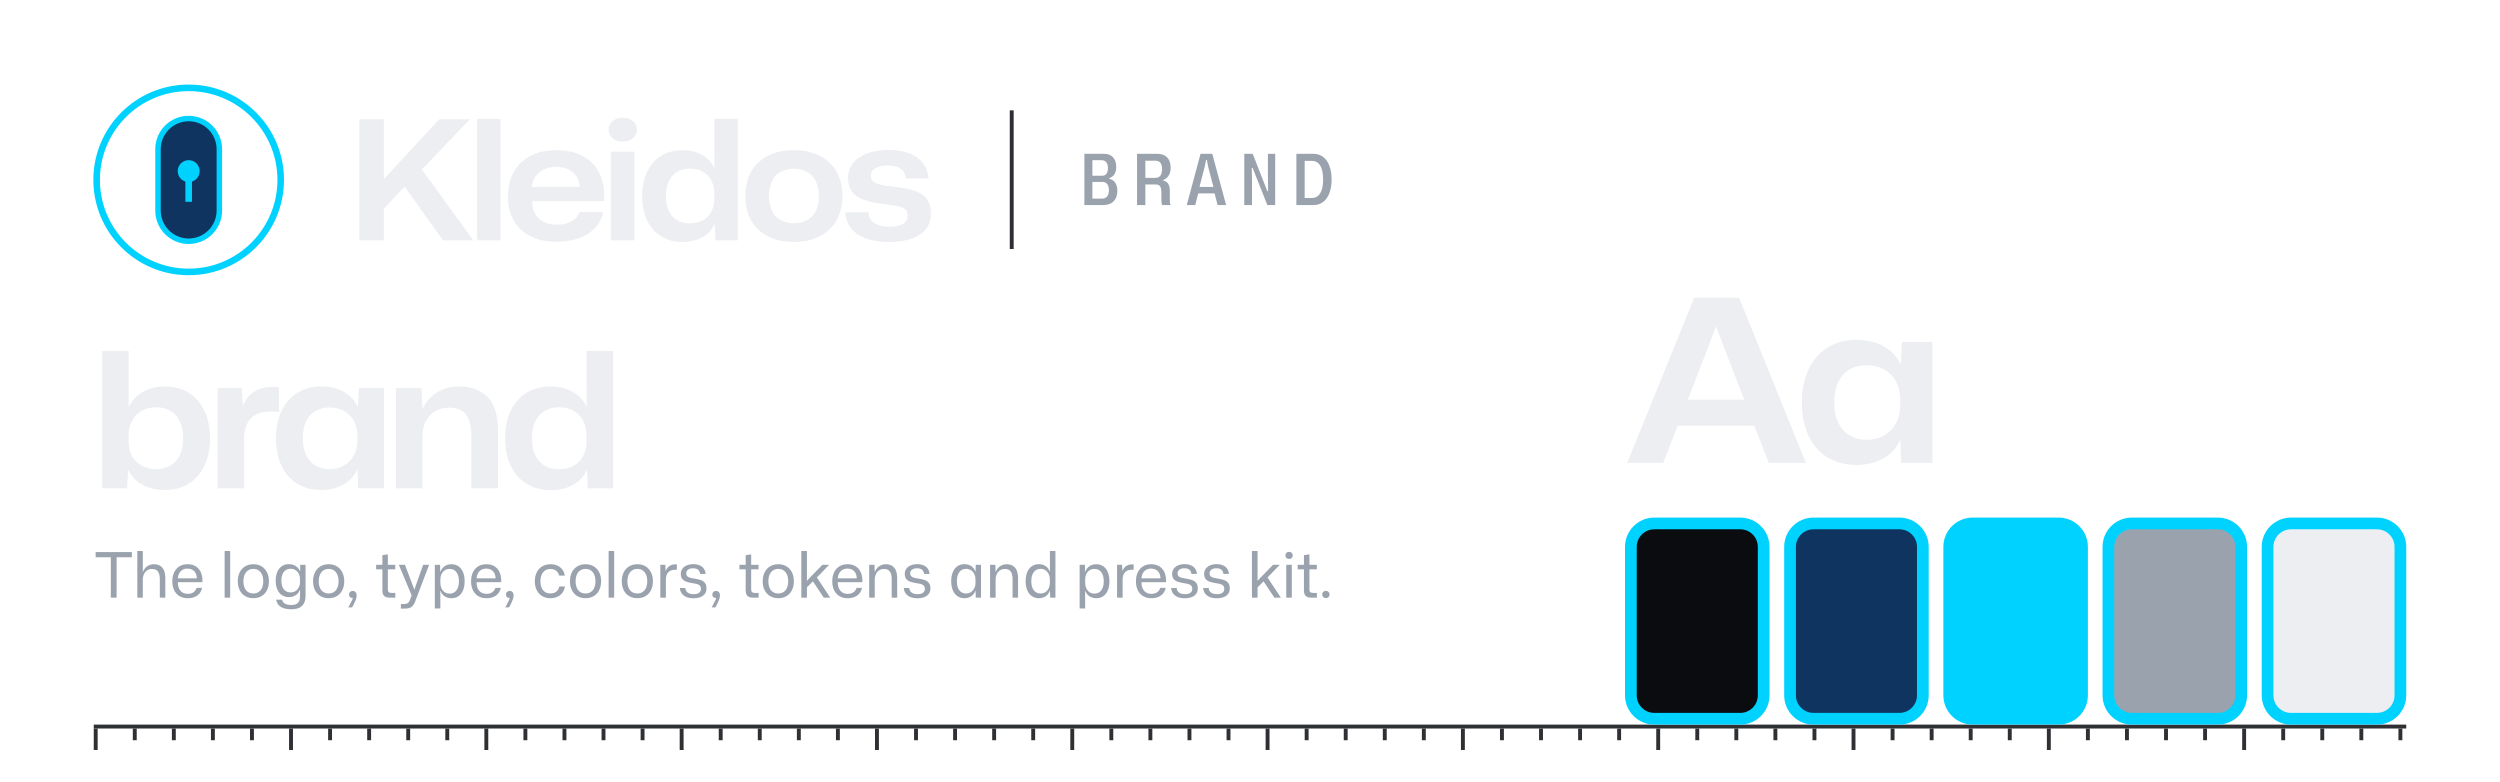
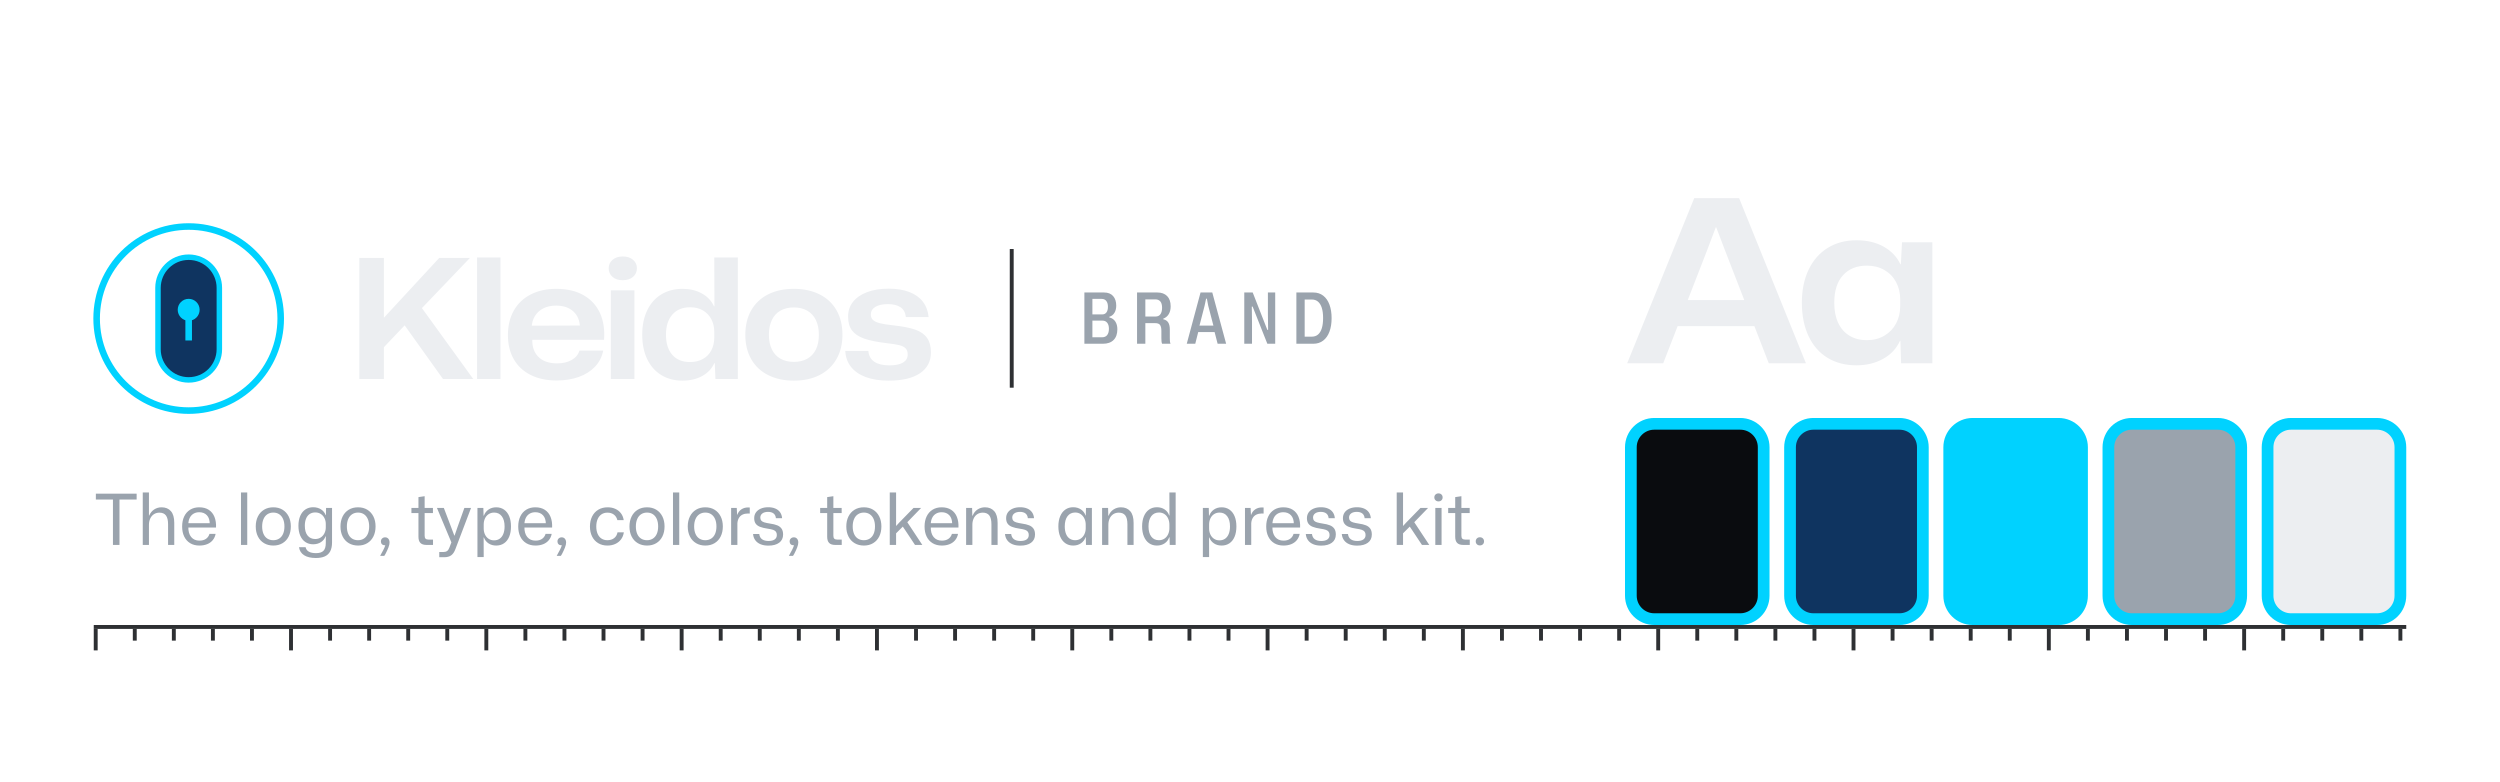
<svg xmlns="http://www.w3.org/2000/svg" viewBox="0 0 2560 800" width="1280" height="400" role="img" aria-labelledby="kl-readme-brand-dark-t kl-readme-brand-dark-d" lang="en">
  <g id="content">
-     <g id="lockup" transform="translate(81 72) scale(0.17)">
+     <g id="lockup" transform="translate(81 214) scale(0.17)">
      <g class="mark" transform="translate(660 660) scale(13.2)">
        <circle cx="0" cy="0" r="42" fill="none" stroke="#00D2FF" stroke-width="3" />
        <rect x="-14" y="-28" width="28" height="56" rx="14" fill="#0F3460" />
        <rect x="-14" y="-28" width="28" height="56" rx="14" fill="none" stroke="#00D2FF" stroke-width="2.5" />
        <circle cx="0" cy="-4" r="5" fill="#00D2FF" />
        <rect x="-1.5" y="-4" width="3" height="14" fill="#00D2FF" />
      </g>
      <path class="lettering" fill="#eceef1" transform="translate(1640 1024) scale(1 -1)" d="M321 323 186 181V358L529 729H714L425 427L734 0H552ZM48 729H196V0H48ZM757 732H898V0H757ZM943 264Q943 349 978.5 412Q1014 475 1080 509Q1146 543 1234 543Q1332 543 1399 504.5Q1466 466 1497.5 397Q1529 328 1522 236H1027L1091 258Q1083 180 1123 137Q1163 94 1239 94Q1291 94 1327 114.5Q1363 135 1374 171H1517Q1506 115 1468 74.5Q1430 34 1370.5 12.5Q1311 -9 1236 -9Q1145 -9 1078.5 25Q1012 59 977.5 120.5Q943 182 943 264ZM1078 321 1386 322 1377 309Q1376 371 1337.5 406.5Q1299 442 1233 442Q1189 442 1156.5 425.5Q1124 409 1105.5 379Q1087 349 1086 309ZM1563 534H1705V0H1563ZM1550 667Q1550 698 1573.5 718Q1597 738 1635 738Q1673 738 1696.5 718Q1720 698 1720 667Q1720 635 1696.5 615Q1673 595 1634 595Q1596 595 1573 615Q1550 635 1550 667ZM1752 267Q1752 351 1782 413.5Q1812 476 1867 509.5Q1922 543 1995 543Q2061 543 2111.5 515Q2162 487 2184 438H2187L2186 732H2328V0H2193L2189 95H2186Q2164 46 2113.5 18Q2063 -10 1994 -10Q1922 -10 1867 23.5Q1812 57 1782 119.5Q1752 182 1752 267ZM2186 250V283Q2186 326 2168.5 359.5Q2151 393 2118.5 412.5Q2086 432 2041 432Q1972 432 1933.5 388Q1895 344 1895 267Q1895 189 1933 145.5Q1971 102 2040 102Q2084 102 2117.5 120.5Q2151 139 2168.5 173Q2186 207 2186 250ZM2373 266Q2373 351 2408.5 413.5Q2444 476 2510 509.5Q2576 543 2665 543Q2753 543 2819.5 510Q2886 477 2922 414.5Q2958 352 2958 266Q2958 183 2922.5 120.5Q2887 58 2821 24Q2755 -10 2665 -10Q2578 -10 2511.5 23Q2445 56 2409 118.5Q2373 181 2373 266ZM2816 266Q2816 318 2798 355Q2780 392 2746 411.5Q2712 431 2665 431Q2619 431 2585 412Q2551 393 2533 355.5Q2515 318 2515 266Q2515 215 2533 178Q2551 141 2585 122Q2619 103 2665 103Q2712 103 2746 122Q2780 141 2798 177.5Q2816 214 2816 266ZM2975 169H3114Q3118 125 3150.5 103.5Q3183 82 3241 82Q3295 82 3323 99Q3351 116 3351 147Q3351 171 3339 184Q3327 197 3301.5 203.5Q3276 210 3223 216Q3138 226 3088.5 243.5Q3039 261 3015.5 292.5Q2992 324 2992 376Q2992 427 3021.5 464.5Q3051 502 3106 523Q3161 544 3237 544Q3308 544 3360.5 524Q3413 504 3442.5 465.5Q3472 427 3477 373H3340Q3336 413 3308 432Q3280 451 3232 451Q3184 451 3156.5 434.5Q3129 418 3129 388Q3129 367 3142.5 355Q3156 343 3183 336Q3210 329 3265 323Q3349 314 3397 297Q3445 280 3468 247Q3491 214 3491 160Q3491 79 3425 34.5Q3359 -10 3236 -10Q3156 -10 3098.5 11.5Q3041 33 3009.5 73Q2978 113 2975 169Z" />
    </g>
-     <line id="hairline" x1="1036" y1="113" x2="1036" y2="255" stroke="#2e3033" stroke-width="4" />
+     <line id="hairline" x1="1036" y1="255" x2="1036" y2="397" stroke="#2e3033" stroke-width="4" />
    <g id="label" aria-label="BRAND">
-       <path fill="#9aa3ad" transform="translate(1104 210) scale(0.072 -0.072)" d="M542 542Q542 482 516.5 440Q491 398 444 384V374Q500 361 529 316Q558 271 558 206Q558 107 504.5 53.5Q451 0 353 0H89V729H368Q453 729 497.5 678.5Q542 628 542 542ZM438 212Q438 268 413.5 298.5Q389 329 346 329H203V92H340Q389 92 413.5 124Q438 156 438 212ZM424 526Q424 579 400.5 608.5Q377 638 336 638H203V417H340Q382 417 403 446Q424 475 424 526ZM1316 532Q1316 465 1288 420Q1260 375 1211 357V348Q1259 338 1281.5 302.5Q1304 267 1304 204V80Q1304 54 1305.5 36Q1307 18 1314 0H1194Q1188 14 1186 33.5Q1184 53 1184 81V184Q1184 240 1165.5 266.5Q1147 293 1097 293H956V0H838V729H1127Q1215 729 1265.5 678.5Q1316 628 1316 532ZM1194 512Q1194 573 1169 602Q1144 631 1100 631H956V387H1100Q1148 387 1171 420.5Q1194 454 1194 512ZM1908 729 2105 0H1984L1941 166H1708L1666 0H1545L1741 729ZM1850 542 1831 641H1820L1799 542L1726 258H1924ZM2483 729 2691 197H2702L2699 430V729H2803V0H2691L2482 528H2470L2473 310V0H2363V729ZM3605 364Q3605 254 3574.5 172Q3544 90 3485.5 45Q3427 0 3345 0H3104V729H3345Q3427 729 3485.5 684Q3544 639 3574.5 556.5Q3605 474 3605 364ZM3484 366Q3484 452 3465.5 510.5Q3447 569 3411.5 599Q3376 629 3325 629H3222V101H3325Q3377 101 3412.5 131.5Q3448 162 3466 221Q3484 280 3484 366Z" />
-     </g>
-     <g id="title" aria-label="brand">
-       <path fill="#eceef1" transform="translate(96 500) scale(0.192 -0.192)" d="M186 96H183L178 0H45V732H186V435H188Q211 485 262 514Q313 543 379 543Q452 543 506 509.5Q560 476 590 413.5Q620 351 620 267Q620 182 590 120Q560 58 506 24.5Q452 -9 379 -9Q310 -9 259.5 19Q209 47 186 96ZM477 267Q477 318 460 355Q443 392 410 412Q377 432 333 432Q289 432 255.5 413Q222 394 204 360.5Q186 327 186 285V247Q186 206 203.5 173Q221 140 254.5 121Q288 102 331 102Q400 102 438.5 145.5Q477 189 477 267ZM661 534H789L795 442H797Q814 488 854.5 514.5Q895 541 950 541Q973 541 988 539V407Q967 410 947 410Q901 410 869.5 395Q838 380 821 350Q804 320 802 275V0H661ZM972 267Q972 351 1002 413.5Q1032 476 1086.5 509.5Q1141 543 1213 543Q1283 543 1333.5 514.5Q1384 486 1407 437H1409L1414 534H1548V0H1410L1407 99H1405Q1382 48 1330.5 19.5Q1279 -9 1213 -9Q1140 -9 1085.5 24Q1031 57 1001.5 120Q972 183 972 267ZM1406 251V283Q1406 324 1388 358Q1370 392 1336.5 411.5Q1303 431 1259 431Q1192 431 1153.5 388.5Q1115 346 1115 267Q1115 215 1132.5 178Q1150 141 1182.5 121.5Q1215 102 1259 102Q1303 102 1336.5 122Q1370 142 1388 176Q1406 210 1406 251ZM1612 534H1748L1753 427H1756Q1781 481 1832 512Q1883 543 1947 543Q2046 543 2101 486Q2156 429 2156 307V0H2014V277Q2014 355 1986 392.5Q1958 430 1896 430Q1854 430 1821.5 411Q1789 392 1771 357.5Q1753 323 1753 278V0H1612ZM2194 267Q2194 351 2224 413.5Q2254 476 2309 509.5Q2364 543 2437 543Q2503 543 2553.5 515Q2604 487 2626 438H2629L2628 732H2770V0H2635L2631 95H2628Q2606 46 2555.5 18Q2505 -10 2436 -10Q2364 -10 2309 23.5Q2254 57 2224 119.5Q2194 182 2194 267ZM2628 250V283Q2628 326 2610.5 359.5Q2593 393 2560.5 412.5Q2528 432 2483 432Q2414 432 2375.5 388Q2337 344 2337 267Q2337 189 2375 145.5Q2413 102 2482 102Q2526 102 2559.5 120.5Q2593 139 2610.5 173Q2628 207 2628 250Z" />
+       <path fill="#9aa3ad" transform="translate(1104 352) scale(0.072 -0.072)" d="M542 542Q542 482 516.5 440Q491 398 444 384V374Q500 361 529 316Q558 271 558 206Q558 107 504.5 53.5Q451 0 353 0H89V729H368Q453 729 497.5 678.5Q542 628 542 542ZM438 212Q438 268 413.5 298.5Q389 329 346 329H203V92H340Q389 92 413.5 124Q438 156 438 212ZM424 526Q424 579 400.5 608.5Q377 638 336 638H203V417H340Q382 417 403 446Q424 475 424 526ZM1316 532Q1316 465 1288 420Q1260 375 1211 357V348Q1259 338 1281.5 302.5Q1304 267 1304 204V80Q1304 54 1305.5 36Q1307 18 1314 0H1194Q1188 14 1186 33.5Q1184 53 1184 81V184Q1184 240 1165.5 266.5Q1147 293 1097 293H956V0H838V729H1127Q1215 729 1265.5 678.5Q1316 628 1316 532ZM1194 512Q1194 573 1169 602Q1144 631 1100 631H956V387H1100Q1148 387 1171 420.5Q1194 454 1194 512ZM1908 729 2105 0H1984L1941 166H1708L1666 0H1545L1741 729ZM1850 542 1831 641H1820L1799 542L1726 258H1924ZM2483 729 2691 197H2702L2699 430V729H2803V0H2691L2482 528H2470L2473 310V0H2363V729ZM3605 364Q3605 254 3574.5 172Q3544 90 3485.5 45Q3427 0 3345 0H3104V729H3345Q3427 729 3485.5 684Q3544 639 3574.5 556.5Q3605 474 3605 364ZM3484 366Q3484 452 3465.5 510.5Q3447 569 3411.5 599Q3376 629 3325 629H3222V101H3325Q3377 101 3412.5 131.5Q3448 162 3466 221Q3484 280 3484 366Z" />
    </g>
    <g id="line.0" aria-label="The logo, type, colors, tokens and press kit.">
-       <path fill="#9aa3ad" transform="translate(96 612) scale(0.064 -0.064)" d="M273 658H366V0H273ZM30 729H610V646H30ZM697 746H785V418H789Q812 473 859 504Q906 535 964 535Q1049 535 1097 480.5Q1145 426 1145 313V0H1057V293Q1057 378 1027 418.5Q997 459 934 459Q890 459 856 437Q822 415 803.5 375.5Q785 336 785 286V0H697ZM1257 261Q1257 344 1286.5 405.5Q1316 467 1371 501Q1426 535 1500 535Q1581 535 1636 499Q1691 463 1717 398Q1743 333 1739 247H1315L1345 259Q1343 164 1385.5 112.5Q1428 61 1503 61Q1559 61 1595.5 86Q1632 111 1646 157H1733Q1723 105 1692 67.5Q1661 30 1612.5 10.5Q1564 -9 1503 -9Q1427 -9 1371.5 24.5Q1316 58 1286.5 119Q1257 180 1257 261ZM1337 309H1659L1650 296Q1650 378 1609.5 421.5Q1569 465 1500 465Q1455 465 1420.5 445Q1386 425 1366.5 387.5Q1347 350 1345 298ZM2094 746H2183V0H2094ZM2304 262Q2304 343 2334.5 404.5Q2365 466 2421.5 500.5Q2478 535 2554 535Q2628 535 2684 501.5Q2740 468 2771.5 406.5Q2803 345 2803 263Q2803 182 2772.5 120.5Q2742 59 2685.5 25Q2629 -9 2554 -9Q2480 -9 2423 24.5Q2366 58 2335 119.5Q2304 181 2304 262ZM2712 263Q2712 324 2692.5 368.5Q2673 413 2637.5 436.5Q2602 460 2554 460Q2506 460 2470 436.5Q2434 413 2414.5 368.5Q2395 324 2395 262Q2395 202 2414 157.5Q2433 113 2469 90Q2505 67 2553 67Q2601 67 2637 90Q2673 113 2692.5 157Q2712 201 2712 263ZM2919 -32H3013Q3022 -75 3059.5 -96Q3097 -117 3161 -117Q3234 -117 3267 -83.5Q3300 -50 3300 25L3301 122H3297Q3278 70 3231 39.5Q3184 9 3120 9Q3058 9 3010.5 40.5Q2963 72 2937 131.5Q2911 191 2911 272Q2911 354 2937 413.5Q2963 473 3010.5 504.5Q3058 536 3120 536Q3184 536 3231.5 506Q3279 476 3298 424H3302L3304 526H3389V36Q3389 -43 3362.5 -92Q3336 -141 3285.5 -163.5Q3235 -186 3159 -186Q3053 -186 2991.5 -146.5Q2930 -107 2919 -32ZM3300 249V299Q3300 342 3282 379.5Q3264 417 3230 439.5Q3196 462 3150 462Q3105 462 3071.5 440Q3038 418 3020 375Q3002 332 3002 272Q3002 182 3041.5 133Q3081 84 3150 84Q3195 84 3229 106.5Q3263 129 3281.5 167Q3300 205 3300 249ZM3509 262Q3509 343 3539.5 404.5Q3570 466 3626.5 500.5Q3683 535 3759 535Q3833 535 3889 501.5Q3945 468 3976.5 406.5Q4008 345 4008 263Q4008 182 3977.5 120.5Q3947 59 3890.5 25Q3834 -9 3759 -9Q3685 -9 3628 24.5Q3571 58 3540 119.5Q3509 181 3509 262ZM3917 263Q3917 324 3897.5 368.5Q3878 413 3842.5 436.5Q3807 460 3759 460Q3711 460 3675 436.5Q3639 413 3619.5 368.5Q3600 324 3600 262Q3600 202 3619 157.5Q3638 113 3674 90Q3710 67 3758 67Q3806 67 3842 90Q3878 113 3897.5 157Q3917 201 3917 263ZM4098 -109Q4120 -71 4134 -38.5Q4148 -6 4149 13L4163 5Q4160 3 4157 0Q4147 -5 4138 -5Q4114 -5 4099 10Q4084 25 4084 49Q4084 75 4101 91.5Q4118 108 4144 108Q4173 108 4190 87.5Q4207 67 4207 34Q4207 5 4191 -36.5Q4175 -78 4149 -128Q4141 -142 4132 -156H4073Q4081 -141 4085.5 -132.5Q4090 -124 4098 -109ZM4618 116V453H4518V526H4618V680L4706 693V526H4824V453H4706V131Q4706 101 4719.5 88.5Q4733 76 4760 76H4825V0H4731Q4674 0 4646 28Q4618 56 4618 116ZM4914 -101H4970Q5005 -101 5025.5 -86.5Q5046 -72 5058 -38L5094 56V18L4881 526H4979L5082 255L5128 133H5132L5174 255L5271 526H5366L5143 -61Q5120 -122 5083 -148.5Q5046 -175 4984 -175H4914ZM5457 526H5541L5544 417H5549Q5568 471 5614.5 503Q5661 535 5724 535Q5788 535 5835.5 502Q5883 469 5908.5 408Q5934 347 5934 263Q5934 178 5908.5 117Q5883 56 5835.5 23.5Q5788 -9 5724 -9Q5661 -9 5614.5 22Q5568 53 5549 106H5545L5546 -173H5457ZM5843 263Q5843 355 5803.5 407.5Q5764 460 5695 460Q5649 460 5615 437Q5581 414 5563.5 375.5Q5546 337 5546 291V234Q5546 188 5563.5 149.5Q5581 111 5614.5 88Q5648 65 5693 65Q5740 65 5773.5 88.5Q5807 112 5825 156.5Q5843 201 5843 263ZM6037 261Q6037 344 6066.5 405.5Q6096 467 6151 501Q6206 535 6280 535Q6361 535 6416 499Q6471 463 6497 398Q6523 333 6519 247H6095L6125 259Q6123 164 6165.5 112.5Q6208 61 6283 61Q6339 61 6375.5 86Q6412 111 6426 157H6513Q6503 105 6472 67.5Q6441 30 6392.5 10.5Q6344 -9 6283 -9Q6207 -9 6151.5 24.5Q6096 58 6066.5 119Q6037 180 6037 261ZM6117 309H6439L6430 296Q6430 378 6389.5 421.5Q6349 465 6280 465Q6235 465 6200.5 445Q6166 425 6146.5 387.5Q6127 350 6125 298ZM6609 -109Q6631 -71 6645 -38.5Q6659 -6 6660 13L6674 5Q6671 3 6668 0Q6658 -5 6649 -5Q6625 -5 6610 10Q6595 25 6595 49Q6595 75 6612 91.5Q6629 108 6655 108Q6684 108 6701 87.5Q6718 67 6718 34Q6718 5 6702 -36.5Q6686 -78 6660 -128Q6652 -142 6643 -156H6584Q6592 -141 6596.5 -132.5Q6601 -124 6609 -109ZM7057 262Q7057 343 7088 405Q7119 467 7176 501Q7233 535 7309 535Q7370 535 7419 512.5Q7468 490 7498.5 449Q7529 408 7537 353H7447Q7434 404 7397 431.5Q7360 459 7306 459Q7256 459 7220.5 434.5Q7185 410 7166 366Q7147 322 7147 262Q7147 201 7166.5 157Q7186 113 7221.5 90Q7257 67 7305 67Q7363 67 7401 96.5Q7439 126 7449 179H7539Q7531 122 7499.5 79.5Q7468 37 7418 14Q7368 -9 7305 -9Q7231 -9 7174.5 25Q7118 59 7087.5 120Q7057 181 7057 262ZM7619 262Q7619 343 7649.5 404.5Q7680 466 7736.5 500.5Q7793 535 7869 535Q7943 535 7999 501.5Q8055 468 8086.5 406.5Q8118 345 8118 263Q8118 182 8087.5 120.5Q8057 59 8000.5 25Q7944 -9 7869 -9Q7795 -9 7738 24.5Q7681 58 7650 119.5Q7619 181 7619 262ZM8027 263Q8027 324 8007.5 368.5Q7988 413 7952.5 436.5Q7917 460 7869 460Q7821 460 7785 436.5Q7749 413 7729.5 368.5Q7710 324 7710 262Q7710 202 7729 157.5Q7748 113 7784 90Q7820 67 7868 67Q7916 67 7952 90Q7988 113 8007.5 157Q8027 201 8027 263ZM8238 746H8327V0H8238ZM8448 262Q8448 343 8478.5 404.5Q8509 466 8565.5 500.5Q8622 535 8698 535Q8772 535 8828 501.5Q8884 468 8915.5 406.5Q8947 345 8947 263Q8947 182 8916.5 120.5Q8886 59 8829.5 25Q8773 -9 8698 -9Q8624 -9 8567 24.5Q8510 58 8479 119.5Q8448 181 8448 262ZM8856 263Q8856 324 8836.5 368.5Q8817 413 8781.5 436.5Q8746 460 8698 460Q8650 460 8614 436.5Q8578 413 8558.5 368.5Q8539 324 8539 262Q8539 202 8558 157.5Q8577 113 8613 90Q8649 67 8697 67Q8745 67 8781 90Q8817 113 8836.5 157Q8856 201 8856 263ZM9065 526H9145L9150 429H9153Q9170 478 9210.5 505.5Q9251 533 9306 533Q9318 533 9330 532V446Q9317 447 9305 447Q9260 447 9227 431Q9194 415 9175.5 383.5Q9157 352 9154 308V0H9065ZM9377 155H9465Q9471 104 9505.5 80Q9540 56 9597 56Q9654 56 9684.5 78Q9715 100 9715 141Q9715 170 9702 187.5Q9689 205 9662 214.5Q9635 224 9585 231Q9517 241 9475.5 257.5Q9434 274 9413.5 303.5Q9393 333 9393 380Q9393 427 9417.5 462Q9442 497 9487.5 516.5Q9533 536 9592 536Q9650 536 9693.5 517.5Q9737 499 9761.5 464Q9786 429 9790 380H9702Q9697 426 9668 448Q9639 470 9590 470Q9539 470 9509.5 448Q9480 426 9480 389Q9480 362 9493.5 346Q9507 330 9536 321Q9565 312 9616 304Q9681 295 9721 278.5Q9761 262 9782.5 231Q9804 200 9804 148Q9804 73 9748.5 31.5Q9693 -10 9595 -10Q9530 -10 9482.5 10Q9435 30 9408 67.5Q9381 105 9377 155ZM9911 -109Q9933 -71 9947 -38.5Q9961 -6 9962 13L9976 5Q9973 3 9970 0Q9960 -5 9951 -5Q9927 -5 9912 10Q9897 25 9897 49Q9897 75 9914 91.5Q9931 108 9957 108Q9986 108 10003 87.5Q10020 67 10020 34Q10020 5 10004 -36.5Q9988 -78 9962 -128Q9954 -142 9945 -156H9886Q9894 -141 9898.5 -132.5Q9903 -124 9911 -109ZM10431 116V453H10331V526H10431V680L10519 693V526H10637V453H10519V131Q10519 101 10532.5 88.5Q10546 76 10573 76H10638V0H10544Q10487 0 10459 28Q10431 56 10431 116ZM10703 262Q10703 343 10733.5 404.5Q10764 466 10820.5 500.5Q10877 535 10953 535Q11027 535 11083 501.5Q11139 468 11170.5 406.5Q11202 345 11202 263Q11202 182 11171.5 120.5Q11141 59 11084.5 25Q11028 -9 10953 -9Q10879 -9 10822 24.5Q10765 58 10734 119.5Q10703 181 10703 262ZM11111 263Q11111 324 11091.5 368.5Q11072 413 11036.5 436.5Q11001 460 10953 460Q10905 460 10869 436.5Q10833 413 10813.5 368.5Q10794 324 10794 262Q10794 202 10813 157.5Q10832 113 10868 90Q10904 67 10952 67Q11000 67 11036 90Q11072 113 11091.5 157Q11111 201 11111 263ZM11540 211 11500 270 11564 333 11784 0H11680ZM11321 746H11411V269L11456 318L11659 526H11767L11561 313L11517 271L11411 165V0H11321ZM11816 261Q11816 344 11845.5 405.5Q11875 467 11930 501Q11985 535 12059 535Q12140 535 12195 499Q12250 463 12276 398Q12302 333 12298 247H11874L11904 259Q11902 164 11944.5 112.5Q11987 61 12062 61Q12118 61 12154.5 86Q12191 111 12205 157H12292Q12282 105 12251 67.5Q12220 30 12171.5 10.5Q12123 -9 12062 -9Q11986 -9 11930.5 24.5Q11875 58 11845.5 119Q11816 180 11816 261ZM11896 309H12218L12209 296Q12209 378 12168.5 421.5Q12128 465 12059 465Q12014 465 11979.5 445Q11945 425 11925.5 387.5Q11906 350 11904 298ZM12407 526H12492L12495 416H12500Q12522 473 12569.5 504Q12617 535 12675 535Q12758 535 12806.5 480.5Q12855 426 12855 313V0H12767V294Q12767 379 12737 419Q12707 459 12644 459Q12600 459 12566.5 437.5Q12533 416 12514.5 376.5Q12496 337 12496 287V0H12407ZM12960 155H13048Q13054 104 13088.5 80Q13123 56 13180 56Q13237 56 13267.5 78Q13298 100 13298 141Q13298 170 13285 187.5Q13272 205 13245 214.5Q13218 224 13168 231Q13100 241 13058.5 257.5Q13017 274 12996.5 303.5Q12976 333 12976 380Q12976 427 13000.5 462Q13025 497 13070.5 516.5Q13116 536 13175 536Q13233 536 13276.5 517.5Q13320 499 13344.5 464Q13369 429 13373 380H13285Q13280 426 13251 448Q13222 470 13173 470Q13122 470 13092.5 448Q13063 426 13063 389Q13063 362 13076.5 346Q13090 330 13119 321Q13148 312 13199 304Q13264 295 13304 278.5Q13344 262 13365.5 231Q13387 200 13387 148Q13387 73 13331.5 31.5Q13276 -10 13178 -10Q13113 -10 13065.5 10Q13018 30 12991 67.5Q12964 105 12960 155ZM13719 263Q13719 347 13745 408.5Q13771 470 13818.5 503Q13866 536 13929 536Q13993 536 14040 504.5Q14087 473 14106 418H14109L14112 526H14196V0H14112L14109 110H14106Q14087 55 14040 23Q13993 -9 13929 -9Q13866 -9 13818.5 24Q13771 57 13745 118.5Q13719 180 13719 263ZM14108 238V288Q14108 334 14090 373.5Q14072 413 14038 437Q14004 461 13959 461Q13889 461 13849.5 409Q13810 357 13810 263Q13810 202 13827.5 157.5Q13845 113 13879 90Q13913 67 13958 67Q14003 67 14037 90Q14071 113 14089.5 152.5Q14108 192 14108 238ZM14341 526H14426L14429 416H14434Q14456 473 14503.5 504Q14551 535 14609 535Q14692 535 14740.5 480.5Q14789 426 14789 313V0H14701V294Q14701 379 14671 419Q14641 459 14578 459Q14534 459 14500.5 437.5Q14467 416 14448.5 376.5Q14430 337 14430 287V0H14341ZM14910 263Q14910 347 14936 408.5Q14962 470 15009.5 503Q15057 536 15120 536Q15184 536 15230.5 504.5Q15277 473 15295 419H15299L15298 746H15387V0H15303L15300 108H15295Q15277 54 15230.5 22.5Q15184 -9 15120 -9Q15057 -9 15009.5 24Q14962 57 14936 118.5Q14910 180 14910 263ZM15298 237V289Q15298 335 15280.5 374.5Q15263 414 15229.5 437.5Q15196 461 15150 461Q15080 461 15040.5 409Q15001 357 15001 263Q15001 171 15040 119Q15079 67 15149 67Q15195 67 15228.5 90Q15262 113 15280 152Q15298 191 15298 237ZM15774 526H15858L15861 417H15866Q15885 471 15931.5 503Q15978 535 16041 535Q16105 535 16152.5 502Q16200 469 16225.5 408Q16251 347 16251 263Q16251 178 16225.5 117Q16200 56 16152.5 23.5Q16105 -9 16041 -9Q15978 -9 15931.5 22Q15885 53 15866 106H15862L15863 -173H15774ZM16160 263Q16160 355 16120.5 407.5Q16081 460 16012 460Q15966 460 15932 437Q15898 414 15880.5 375.5Q15863 337 15863 291V234Q15863 188 15880.5 149.5Q15898 111 15931.5 88Q15965 65 16010 65Q16057 65 16090.5 88.5Q16124 112 16142 156.5Q16160 201 16160 263ZM16373 526H16453L16458 429H16461Q16478 478 16518.5 505.5Q16559 533 16614 533Q16626 533 16638 532V446Q16625 447 16613 447Q16568 447 16535 431Q16502 415 16483.5 383.5Q16465 352 16462 308V0H16373ZM16675 261Q16675 344 16704.5 405.5Q16734 467 16789 501Q16844 535 16918 535Q16999 535 17054 499Q17109 463 17135 398Q17161 333 17157 247H16733L16763 259Q16761 164 16803.5 112.5Q16846 61 16921 61Q16977 61 17013.5 86Q17050 111 17064 157H17151Q17141 105 17110 67.5Q17079 30 17030.5 10.5Q16982 -9 16921 -9Q16845 -9 16789.5 24.5Q16734 58 16704.5 119Q16675 180 16675 261ZM16755 309H17077L17068 296Q17068 378 17027.5 421.5Q16987 465 16918 465Q16873 465 16838.5 445Q16804 425 16784.5 387.5Q16765 350 16763 298ZM17238 155H17326Q17332 104 17366.5 80Q17401 56 17458 56Q17515 56 17545.5 78Q17576 100 17576 141Q17576 170 17563 187.5Q17550 205 17523 214.5Q17496 224 17446 231Q17378 241 17336.5 257.5Q17295 274 17274.5 303.5Q17254 333 17254 380Q17254 427 17278.5 462Q17303 497 17348.5 516.5Q17394 536 17453 536Q17511 536 17554.5 517.5Q17598 499 17622.5 464Q17647 429 17651 380H17563Q17558 426 17529 448Q17500 470 17451 470Q17400 470 17370.5 448Q17341 426 17341 389Q17341 362 17354.5 346Q17368 330 17397 321Q17426 312 17477 304Q17542 295 17582 278.5Q17622 262 17643.5 231Q17665 200 17665 148Q17665 73 17609.5 31.5Q17554 -10 17456 -10Q17391 -10 17343.5 10Q17296 30 17269 67.5Q17242 105 17238 155ZM17750 155H17838Q17844 104 17878.5 80Q17913 56 17970 56Q18027 56 18057.5 78Q18088 100 18088 141Q18088 170 18075 187.5Q18062 205 18035 214.5Q18008 224 17958 231Q17890 241 17848.5 257.5Q17807 274 17786.5 303.5Q17766 333 17766 380Q17766 427 17790.5 462Q17815 497 17860.5 516.5Q17906 536 17965 536Q18023 536 18066.5 517.5Q18110 499 18134.5 464Q18159 429 18163 380H18075Q18070 426 18041 448Q18012 470 17963 470Q17912 470 17882.5 448Q17853 426 17853 389Q17853 362 17866.5 346Q17880 330 17909 321Q17938 312 17989 304Q18054 295 18094 278.5Q18134 262 18155.5 231Q18177 200 18177 148Q18177 73 18121.5 31.5Q18066 -10 17968 -10Q17903 -10 17855.5 10Q17808 30 17781 67.5Q17754 105 17750 155ZM18750 211 18710 270 18774 333 18994 0H18890ZM18531 746H18621V269L18666 318L18869 526H18977L18771 313L18727 271L18621 165V0H18531ZM19080 526H19169V0H19080ZM19066 676Q19066 701 19083 717Q19100 733 19125 733Q19151 733 19167.5 717Q19184 701 19184 676Q19184 651 19167.5 635Q19151 619 19125 619Q19100 619 19083 635Q19066 651 19066 676ZM19363 116V453H19263V526H19363V680L19451 693V526H19569V453H19451V131Q19451 101 19464.5 88.5Q19478 76 19505 76H19570V0H19476Q19419 0 19391 28Q19363 56 19363 116ZM19655 51Q19655 76 19671.5 92.5Q19688 109 19714 109Q19740 109 19756.5 92.5Q19773 76 19773 51Q19773 25 19756.5 9Q19740 -7 19714 -7Q19688 -7 19671.5 9Q19655 25 19655 51Z" />
+       <path fill="#9aa3ad" transform="translate(96 558) scale(0.072 -0.072)" d="M273 658H366V0H273ZM30 729H610V646H30ZM697 746H785V418H789Q812 473 859 504Q906 535 964 535Q1049 535 1097 480.5Q1145 426 1145 313V0H1057V293Q1057 378 1027 418.5Q997 459 934 459Q890 459 856 437Q822 415 803.5 375.5Q785 336 785 286V0H697ZM1257 261Q1257 344 1286.5 405.5Q1316 467 1371 501Q1426 535 1500 535Q1581 535 1636 499Q1691 463 1717 398Q1743 333 1739 247H1315L1345 259Q1343 164 1385.5 112.5Q1428 61 1503 61Q1559 61 1595.5 86Q1632 111 1646 157H1733Q1723 105 1692 67.5Q1661 30 1612.5 10.5Q1564 -9 1503 -9Q1427 -9 1371.5 24.5Q1316 58 1286.5 119Q1257 180 1257 261ZM1337 309H1659L1650 296Q1650 378 1609.5 421.5Q1569 465 1500 465Q1455 465 1420.5 445Q1386 425 1366.5 387.5Q1347 350 1345 298ZM2094 746H2183V0H2094ZM2304 262Q2304 343 2334.5 404.5Q2365 466 2421.5 500.5Q2478 535 2554 535Q2628 535 2684 501.5Q2740 468 2771.5 406.5Q2803 345 2803 263Q2803 182 2772.5 120.5Q2742 59 2685.5 25Q2629 -9 2554 -9Q2480 -9 2423 24.5Q2366 58 2335 119.5Q2304 181 2304 262ZM2712 263Q2712 324 2692.5 368.5Q2673 413 2637.5 436.5Q2602 460 2554 460Q2506 460 2470 436.5Q2434 413 2414.5 368.5Q2395 324 2395 262Q2395 202 2414 157.5Q2433 113 2469 90Q2505 67 2553 67Q2601 67 2637 90Q2673 113 2692.5 157Q2712 201 2712 263ZM2919 -32H3013Q3022 -75 3059.5 -96Q3097 -117 3161 -117Q3234 -117 3267 -83.5Q3300 -50 3300 25L3301 122H3297Q3278 70 3231 39.5Q3184 9 3120 9Q3058 9 3010.5 40.5Q2963 72 2937 131.5Q2911 191 2911 272Q2911 354 2937 413.5Q2963 473 3010.5 504.5Q3058 536 3120 536Q3184 536 3231.5 506Q3279 476 3298 424H3302L3304 526H3389V36Q3389 -43 3362.5 -92Q3336 -141 3285.5 -163.5Q3235 -186 3159 -186Q3053 -186 2991.5 -146.5Q2930 -107 2919 -32ZM3300 249V299Q3300 342 3282 379.5Q3264 417 3230 439.5Q3196 462 3150 462Q3105 462 3071.5 440Q3038 418 3020 375Q3002 332 3002 272Q3002 182 3041.5 133Q3081 84 3150 84Q3195 84 3229 106.5Q3263 129 3281.5 167Q3300 205 3300 249ZM3509 262Q3509 343 3539.5 404.5Q3570 466 3626.5 500.5Q3683 535 3759 535Q3833 535 3889 501.5Q3945 468 3976.5 406.5Q4008 345 4008 263Q4008 182 3977.5 120.5Q3947 59 3890.5 25Q3834 -9 3759 -9Q3685 -9 3628 24.5Q3571 58 3540 119.5Q3509 181 3509 262ZM3917 263Q3917 324 3897.5 368.5Q3878 413 3842.5 436.5Q3807 460 3759 460Q3711 460 3675 436.5Q3639 413 3619.5 368.5Q3600 324 3600 262Q3600 202 3619 157.5Q3638 113 3674 90Q3710 67 3758 67Q3806 67 3842 90Q3878 113 3897.5 157Q3917 201 3917 263ZM4098 -109Q4120 -71 4134 -38.5Q4148 -6 4149 13L4163 5Q4160 3 4157 0Q4147 -5 4138 -5Q4114 -5 4099 10Q4084 25 4084 49Q4084 75 4101 91.5Q4118 108 4144 108Q4173 108 4190 87.5Q4207 67 4207 34Q4207 5 4191 -36.5Q4175 -78 4149 -128Q4141 -142 4132 -156H4073Q4081 -141 4085.5 -132.5Q4090 -124 4098 -109ZM4618 116V453H4518V526H4618V680L4706 693V526H4824V453H4706V131Q4706 101 4719.5 88.5Q4733 76 4760 76H4825V0H4731Q4674 0 4646 28Q4618 56 4618 116ZM4914 -101H4970Q5005 -101 5025.5 -86.5Q5046 -72 5058 -38L5094 56V18L4881 526H4979L5082 255L5128 133H5132L5174 255L5271 526H5366L5143 -61Q5120 -122 5083 -148.5Q5046 -175 4984 -175H4914ZM5457 526H5541L5544 417H5549Q5568 471 5614.5 503Q5661 535 5724 535Q5788 535 5835.5 502Q5883 469 5908.5 408Q5934 347 5934 263Q5934 178 5908.5 117Q5883 56 5835.5 23.5Q5788 -9 5724 -9Q5661 -9 5614.5 22Q5568 53 5549 106H5545L5546 -173H5457ZM5843 263Q5843 355 5803.5 407.5Q5764 460 5695 460Q5649 460 5615 437Q5581 414 5563.5 375.5Q5546 337 5546 291V234Q5546 188 5563.5 149.5Q5581 111 5614.5 88Q5648 65 5693 65Q5740 65 5773.5 88.5Q5807 112 5825 156.5Q5843 201 5843 263ZM6037 261Q6037 344 6066.5 405.5Q6096 467 6151 501Q6206 535 6280 535Q6361 535 6416 499Q6471 463 6497 398Q6523 333 6519 247H6095L6125 259Q6123 164 6165.5 112.5Q6208 61 6283 61Q6339 61 6375.5 86Q6412 111 6426 157H6513Q6503 105 6472 67.5Q6441 30 6392.5 10.5Q6344 -9 6283 -9Q6207 -9 6151.5 24.5Q6096 58 6066.5 119Q6037 180 6037 261ZM6117 309H6439L6430 296Q6430 378 6389.5 421.5Q6349 465 6280 465Q6235 465 6200.5 445Q6166 425 6146.5 387.5Q6127 350 6125 298ZM6609 -109Q6631 -71 6645 -38.5Q6659 -6 6660 13L6674 5Q6671 3 6668 0Q6658 -5 6649 -5Q6625 -5 6610 10Q6595 25 6595 49Q6595 75 6612 91.5Q6629 108 6655 108Q6684 108 6701 87.5Q6718 67 6718 34Q6718 5 6702 -36.5Q6686 -78 6660 -128Q6652 -142 6643 -156H6584Q6592 -141 6596.5 -132.5Q6601 -124 6609 -109ZM7057 262Q7057 343 7088 405Q7119 467 7176 501Q7233 535 7309 535Q7370 535 7419 512.5Q7468 490 7498.5 449Q7529 408 7537 353H7447Q7434 404 7397 431.5Q7360 459 7306 459Q7256 459 7220.5 434.5Q7185 410 7166 366Q7147 322 7147 262Q7147 201 7166.5 157Q7186 113 7221.5 90Q7257 67 7305 67Q7363 67 7401 96.5Q7439 126 7449 179H7539Q7531 122 7499.5 79.5Q7468 37 7418 14Q7368 -9 7305 -9Q7231 -9 7174.5 25Q7118 59 7087.5 120Q7057 181 7057 262ZM7619 262Q7619 343 7649.5 404.5Q7680 466 7736.5 500.5Q7793 535 7869 535Q7943 535 7999 501.5Q8055 468 8086.5 406.5Q8118 345 8118 263Q8118 182 8087.5 120.5Q8057 59 8000.5 25Q7944 -9 7869 -9Q7795 -9 7738 24.5Q7681 58 7650 119.5Q7619 181 7619 262ZM8027 263Q8027 324 8007.5 368.5Q7988 413 7952.5 436.5Q7917 460 7869 460Q7821 460 7785 436.5Q7749 413 7729.5 368.5Q7710 324 7710 262Q7710 202 7729 157.5Q7748 113 7784 90Q7820 67 7868 67Q7916 67 7952 90Q7988 113 8007.5 157Q8027 201 8027 263ZM8238 746H8327V0H8238ZM8448 262Q8448 343 8478.5 404.5Q8509 466 8565.5 500.5Q8622 535 8698 535Q8772 535 8828 501.5Q8884 468 8915.5 406.5Q8947 345 8947 263Q8947 182 8916.5 120.5Q8886 59 8829.5 25Q8773 -9 8698 -9Q8624 -9 8567 24.5Q8510 58 8479 119.5Q8448 181 8448 262ZM8856 263Q8856 324 8836.5 368.5Q8817 413 8781.5 436.5Q8746 460 8698 460Q8650 460 8614 436.5Q8578 413 8558.5 368.5Q8539 324 8539 262Q8539 202 8558 157.5Q8577 113 8613 90Q8649 67 8697 67Q8745 67 8781 90Q8817 113 8836.5 157Q8856 201 8856 263ZM9065 526H9145L9150 429H9153Q9170 478 9210.5 505.5Q9251 533 9306 533Q9318 533 9330 532V446Q9317 447 9305 447Q9260 447 9227 431Q9194 415 9175.5 383.5Q9157 352 9154 308V0H9065ZM9377 155H9465Q9471 104 9505.5 80Q9540 56 9597 56Q9654 56 9684.5 78Q9715 100 9715 141Q9715 170 9702 187.5Q9689 205 9662 214.5Q9635 224 9585 231Q9517 241 9475.5 257.5Q9434 274 9413.5 303.5Q9393 333 9393 380Q9393 427 9417.5 462Q9442 497 9487.5 516.5Q9533 536 9592 536Q9650 536 9693.5 517.5Q9737 499 9761.5 464Q9786 429 9790 380H9702Q9697 426 9668 448Q9639 470 9590 470Q9539 470 9509.5 448Q9480 426 9480 389Q9480 362 9493.5 346Q9507 330 9536 321Q9565 312 9616 304Q9681 295 9721 278.5Q9761 262 9782.5 231Q9804 200 9804 148Q9804 73 9748.5 31.5Q9693 -10 9595 -10Q9530 -10 9482.5 10Q9435 30 9408 67.5Q9381 105 9377 155ZM9911 -109Q9933 -71 9947 -38.5Q9961 -6 9962 13L9976 5Q9973 3 9970 0Q9960 -5 9951 -5Q9927 -5 9912 10Q9897 25 9897 49Q9897 75 9914 91.5Q9931 108 9957 108Q9986 108 10003 87.5Q10020 67 10020 34Q10020 5 10004 -36.5Q9988 -78 9962 -128Q9954 -142 9945 -156H9886Q9894 -141 9898.5 -132.5Q9903 -124 9911 -109ZM10431 116V453H10331V526H10431V680L10519 693V526H10637V453H10519V131Q10519 101 10532.5 88.5Q10546 76 10573 76H10638V0H10544Q10487 0 10459 28Q10431 56 10431 116ZM10703 262Q10703 343 10733.5 404.5Q10764 466 10820.5 500.5Q10877 535 10953 535Q11027 535 11083 501.5Q11139 468 11170.5 406.5Q11202 345 11202 263Q11202 182 11171.5 120.5Q11141 59 11084.5 25Q11028 -9 10953 -9Q10879 -9 10822 24.5Q10765 58 10734 119.5Q10703 181 10703 262ZM11111 263Q11111 324 11091.5 368.5Q11072 413 11036.5 436.5Q11001 460 10953 460Q10905 460 10869 436.5Q10833 413 10813.5 368.5Q10794 324 10794 262Q10794 202 10813 157.5Q10832 113 10868 90Q10904 67 10952 67Q11000 67 11036 90Q11072 113 11091.5 157Q11111 201 11111 263ZM11540 211 11500 270 11564 333 11784 0H11680ZM11321 746H11411V269L11456 318L11659 526H11767L11561 313L11517 271L11411 165V0H11321ZM11816 261Q11816 344 11845.5 405.5Q11875 467 11930 501Q11985 535 12059 535Q12140 535 12195 499Q12250 463 12276 398Q12302 333 12298 247H11874L11904 259Q11902 164 11944.5 112.5Q11987 61 12062 61Q12118 61 12154.5 86Q12191 111 12205 157H12292Q12282 105 12251 67.5Q12220 30 12171.5 10.5Q12123 -9 12062 -9Q11986 -9 11930.5 24.5Q11875 58 11845.5 119Q11816 180 11816 261ZM11896 309H12218L12209 296Q12209 378 12168.5 421.5Q12128 465 12059 465Q12014 465 11979.5 445Q11945 425 11925.5 387.5Q11906 350 11904 298ZM12407 526H12492L12495 416H12500Q12522 473 12569.5 504Q12617 535 12675 535Q12758 535 12806.5 480.5Q12855 426 12855 313V0H12767V294Q12767 379 12737 419Q12707 459 12644 459Q12600 459 12566.5 437.5Q12533 416 12514.5 376.5Q12496 337 12496 287V0H12407ZM12960 155H13048Q13054 104 13088.5 80Q13123 56 13180 56Q13237 56 13267.5 78Q13298 100 13298 141Q13298 170 13285 187.5Q13272 205 13245 214.5Q13218 224 13168 231Q13100 241 13058.5 257.5Q13017 274 12996.5 303.5Q12976 333 12976 380Q12976 427 13000.5 462Q13025 497 13070.5 516.5Q13116 536 13175 536Q13233 536 13276.5 517.5Q13320 499 13344.5 464Q13369 429 13373 380H13285Q13280 426 13251 448Q13222 470 13173 470Q13122 470 13092.5 448Q13063 426 13063 389Q13063 362 13076.5 346Q13090 330 13119 321Q13148 312 13199 304Q13264 295 13304 278.5Q13344 262 13365.5 231Q13387 200 13387 148Q13387 73 13331.5 31.5Q13276 -10 13178 -10Q13113 -10 13065.5 10Q13018 30 12991 67.5Q12964 105 12960 155ZM13719 263Q13719 347 13745 408.5Q13771 470 13818.5 503Q13866 536 13929 536Q13993 536 14040 504.5Q14087 473 14106 418H14109L14112 526H14196V0H14112L14109 110H14106Q14087 55 14040 23Q13993 -9 13929 -9Q13866 -9 13818.5 24Q13771 57 13745 118.5Q13719 180 13719 263ZM14108 238V288Q14108 334 14090 373.5Q14072 413 14038 437Q14004 461 13959 461Q13889 461 13849.5 409Q13810 357 13810 263Q13810 202 13827.5 157.5Q13845 113 13879 90Q13913 67 13958 67Q14003 67 14037 90Q14071 113 14089.5 152.5Q14108 192 14108 238ZM14341 526H14426L14429 416H14434Q14456 473 14503.5 504Q14551 535 14609 535Q14692 535 14740.5 480.5Q14789 426 14789 313V0H14701V294Q14701 379 14671 419Q14641 459 14578 459Q14534 459 14500.5 437.5Q14467 416 14448.5 376.5Q14430 337 14430 287V0H14341ZM14910 263Q14910 347 14936 408.5Q14962 470 15009.5 503Q15057 536 15120 536Q15184 536 15230.5 504.5Q15277 473 15295 419H15299L15298 746H15387V0H15303L15300 108H15295Q15277 54 15230.5 22.5Q15184 -9 15120 -9Q15057 -9 15009.5 24Q14962 57 14936 118.5Q14910 180 14910 263ZM15298 237V289Q15298 335 15280.5 374.5Q15263 414 15229.5 437.5Q15196 461 15150 461Q15080 461 15040.5 409Q15001 357 15001 263Q15001 171 15040 119Q15079 67 15149 67Q15195 67 15228.5 90Q15262 113 15280 152Q15298 191 15298 237ZM15774 526H15858L15861 417H15866Q15885 471 15931.5 503Q15978 535 16041 535Q16105 535 16152.5 502Q16200 469 16225.5 408Q16251 347 16251 263Q16251 178 16225.5 117Q16200 56 16152.5 23.5Q16105 -9 16041 -9Q15978 -9 15931.5 22Q15885 53 15866 106H15862L15863 -173H15774ZM16160 263Q16160 355 16120.5 407.5Q16081 460 16012 460Q15966 460 15932 437Q15898 414 15880.5 375.5Q15863 337 15863 291V234Q15863 188 15880.5 149.5Q15898 111 15931.5 88Q15965 65 16010 65Q16057 65 16090.5 88.5Q16124 112 16142 156.5Q16160 201 16160 263ZM16373 526H16453L16458 429H16461Q16478 478 16518.5 505.5Q16559 533 16614 533Q16626 533 16638 532V446Q16625 447 16613 447Q16568 447 16535 431Q16502 415 16483.5 383.5Q16465 352 16462 308V0H16373ZM16675 261Q16675 344 16704.5 405.5Q16734 467 16789 501Q16844 535 16918 535Q16999 535 17054 499Q17109 463 17135 398Q17161 333 17157 247H16733L16763 259Q16761 164 16803.5 112.5Q16846 61 16921 61Q16977 61 17013.5 86Q17050 111 17064 157H17151Q17141 105 17110 67.5Q17079 30 17030.5 10.5Q16982 -9 16921 -9Q16845 -9 16789.5 24.5Q16734 58 16704.5 119Q16675 180 16675 261ZM16755 309H17077L17068 296Q17068 378 17027.5 421.5Q16987 465 16918 465Q16873 465 16838.5 445Q16804 425 16784.5 387.5Q16765 350 16763 298ZM17238 155H17326Q17332 104 17366.5 80Q17401 56 17458 56Q17515 56 17545.5 78Q17576 100 17576 141Q17576 170 17563 187.5Q17550 205 17523 214.5Q17496 224 17446 231Q17378 241 17336.5 257.5Q17295 274 17274.5 303.5Q17254 333 17254 380Q17254 427 17278.5 462Q17303 497 17348.5 516.5Q17394 536 17453 536Q17511 536 17554.5 517.5Q17598 499 17622.5 464Q17647 429 17651 380H17563Q17558 426 17529 448Q17500 470 17451 470Q17400 470 17370.5 448Q17341 426 17341 389Q17341 362 17354.5 346Q17368 330 17397 321Q17426 312 17477 304Q17542 295 17582 278.5Q17622 262 17643.5 231Q17665 200 17665 148Q17665 73 17609.5 31.5Q17554 -10 17456 -10Q17391 -10 17343.5 10Q17296 30 17269 67.5Q17242 105 17238 155ZM17750 155H17838Q17844 104 17878.5 80Q17913 56 17970 56Q18027 56 18057.5 78Q18088 100 18088 141Q18088 170 18075 187.5Q18062 205 18035 214.5Q18008 224 17958 231Q17890 241 17848.5 257.5Q17807 274 17786.5 303.5Q17766 333 17766 380Q17766 427 17790.5 462Q17815 497 17860.5 516.5Q17906 536 17965 536Q18023 536 18066.5 517.5Q18110 499 18134.5 464Q18159 429 18163 380H18075Q18070 426 18041 448Q18012 470 17963 470Q17912 470 17882.5 448Q17853 426 17853 389Q17853 362 17866.5 346Q17880 330 17909 321Q17938 312 17989 304Q18054 295 18094 278.5Q18134 262 18155.5 231Q18177 200 18177 148Q18177 73 18121.5 31.5Q18066 -10 17968 -10Q17903 -10 17855.5 10Q17808 30 17781 67.5Q17754 105 17750 155ZM18750 211 18710 270 18774 333 18994 0H18890ZM18531 746H18621V269L18666 318L18869 526H18977L18771 313L18727 271L18621 165V0H18531ZM19080 526H19169V0H19080ZM19066 676Q19066 701 19083 717Q19100 733 19125 733Q19151 733 19167.5 717Q19184 701 19184 676Q19184 651 19167.5 635Q19151 619 19125 619Q19100 619 19083 635Q19066 651 19066 676ZM19363 116V453H19263V526H19363V680L19451 693V526H19569V453H19451V131Q19451 101 19464.5 88.5Q19478 76 19505 76H19570V0H19476Q19419 0 19391 28Q19363 56 19363 116ZM19655 51Q19655 76 19671.5 92.5Q19688 109 19714 109Q19740 109 19756.5 92.5Q19773 76 19773 51Q19773 25 19756.5 9Q19740 -7 19714 -7Q19688 -7 19671.5 9Q19655 25 19655 51Z" />
    </g>
-     <line id="shelf" x1="96" y1="744" x2="2464" y2="744" stroke="#2e3033" stroke-width="4" />
-     <path id="ticks" d="M98 746v22M138 746v12M178 746v12M218 746v12M258 746v12M298 746v22M338 746v12M378 746v12M418 746v12M458 746v12M498 746v22M538 746v12M578 746v12M618 746v12M658 746v12M698 746v22M738 746v12M778 746v12M818 746v12M858 746v12M898 746v22M938 746v12M978 746v12M1018 746v12M1058 746v12M1098 746v22M1138 746v12M1178 746v12M1218 746v12M1258 746v12M1298 746v22M1338 746v12M1378 746v12M1418 746v12M1458 746v12M1498 746v22M1538 746v12M1578 746v12M1618 746v12M1658 746v12M1698 746v22M1738 746v12M1778 746v12M1818 746v12M1858 746v12M1898 746v22M1938 746v12M1978 746v12M2018 746v12M2058 746v12M2098 746v22M2138 746v12M2178 746v12M2218 746v12M2258 746v12M2298 746v22M2338 746v12M2378 746v12M2418 746v12M2458 746v12" fill="none" stroke="#2e3033" stroke-width="4" />
-     <g id="motif" transform="translate(1664 262)">
+     <line id="shelf" x1="96" y1="642" x2="2464" y2="642" stroke="#2e3033" stroke-width="4" />
+     <path id="ticks" d="M98 644v22M138 644v12M178 644v12M218 644v12M258 644v12M298 644v22M338 644v12M378 644v12M418 644v12M458 644v12M498 644v22M538 644v12M578 644v12M618 644v12M658 644v12M698 644v22M738 644v12M778 644v12M818 644v12M858 644v12M898 644v22M938 644v12M978 644v12M1018 644v12M1058 644v12M1098 644v22M1138 644v12M1178 644v12M1218 644v12M1258 644v12M1298 644v22M1338 644v12M1378 644v12M1418 644v12M1458 644v12M1498 644v22M1538 644v12M1578 644v12M1618 644v12M1658 644v12M1698 644v22M1738 644v12M1778 644v12M1818 644v12M1858 644v12M1898 644v22M1938 644v12M1978 644v12M2018 644v12M2058 644v12M2098 644v22M2138 644v12M2178 644v12M2218 644v12M2258 644v12M2298 644v22M2338 644v12M2378 644v12M2418 644v12M2458 644v12" fill="none" stroke="#2e3033" stroke-width="4" />
+     <g id="motif" transform="translate(1664 160)">
      <g id="aa" aria-label="Aa">
        <path fill="#eceef1" transform="translate(2 212) scale(0.232 -0.232)" d="M297 729H495L790 0H626L431 503L394 600H392L355 502L160 0H1ZM240 279H546L582 164H203ZM772 267Q772 351 802 413.5Q832 476 886.5 509.5Q941 543 1013 543Q1083 543 1133.5 514.5Q1184 486 1207 437H1209L1214 534H1348V0H1210L1207 99H1205Q1182 48 1130.5 19.5Q1079 -9 1013 -9Q940 -9 885.5 24Q831 57 801.5 120Q772 183 772 267ZM1206 251V283Q1206 324 1188 358Q1170 392 1136.5 411.5Q1103 431 1059 431Q992 431 953.5 388.5Q915 346 915 267Q915 215 932.5 178Q950 141 982.5 121.5Q1015 102 1059 102Q1103 102 1136.5 122Q1170 142 1188 176Q1206 210 1206 251Z" />
      </g>
      <rect x="6" y="274" width="136" height="200" rx="24" fill="#0a0c0f" stroke="#00d2ff" stroke-width="12" stroke-linecap="round" stroke-linejoin="round" />
      <rect x="169" y="274" width="136" height="200" rx="24" fill="#0f3460" stroke="#00d2ff" stroke-width="12" stroke-linecap="round" stroke-linejoin="round" />
      <rect x="332" y="274" width="136" height="200" rx="24" fill="#00d2ff" stroke="#00d2ff" stroke-width="12" stroke-linecap="round" stroke-linejoin="round" />
      <rect x="495" y="274" width="136" height="200" rx="24" fill="#9aa3ad" stroke="#00d2ff" stroke-width="12" stroke-linecap="round" stroke-linejoin="round" />
      <rect x="658" y="274" width="136" height="200" rx="24" fill="#eceef1" stroke="#00d2ff" stroke-width="12" stroke-linecap="round" stroke-linejoin="round" />
    </g>
  </g>
</svg>
